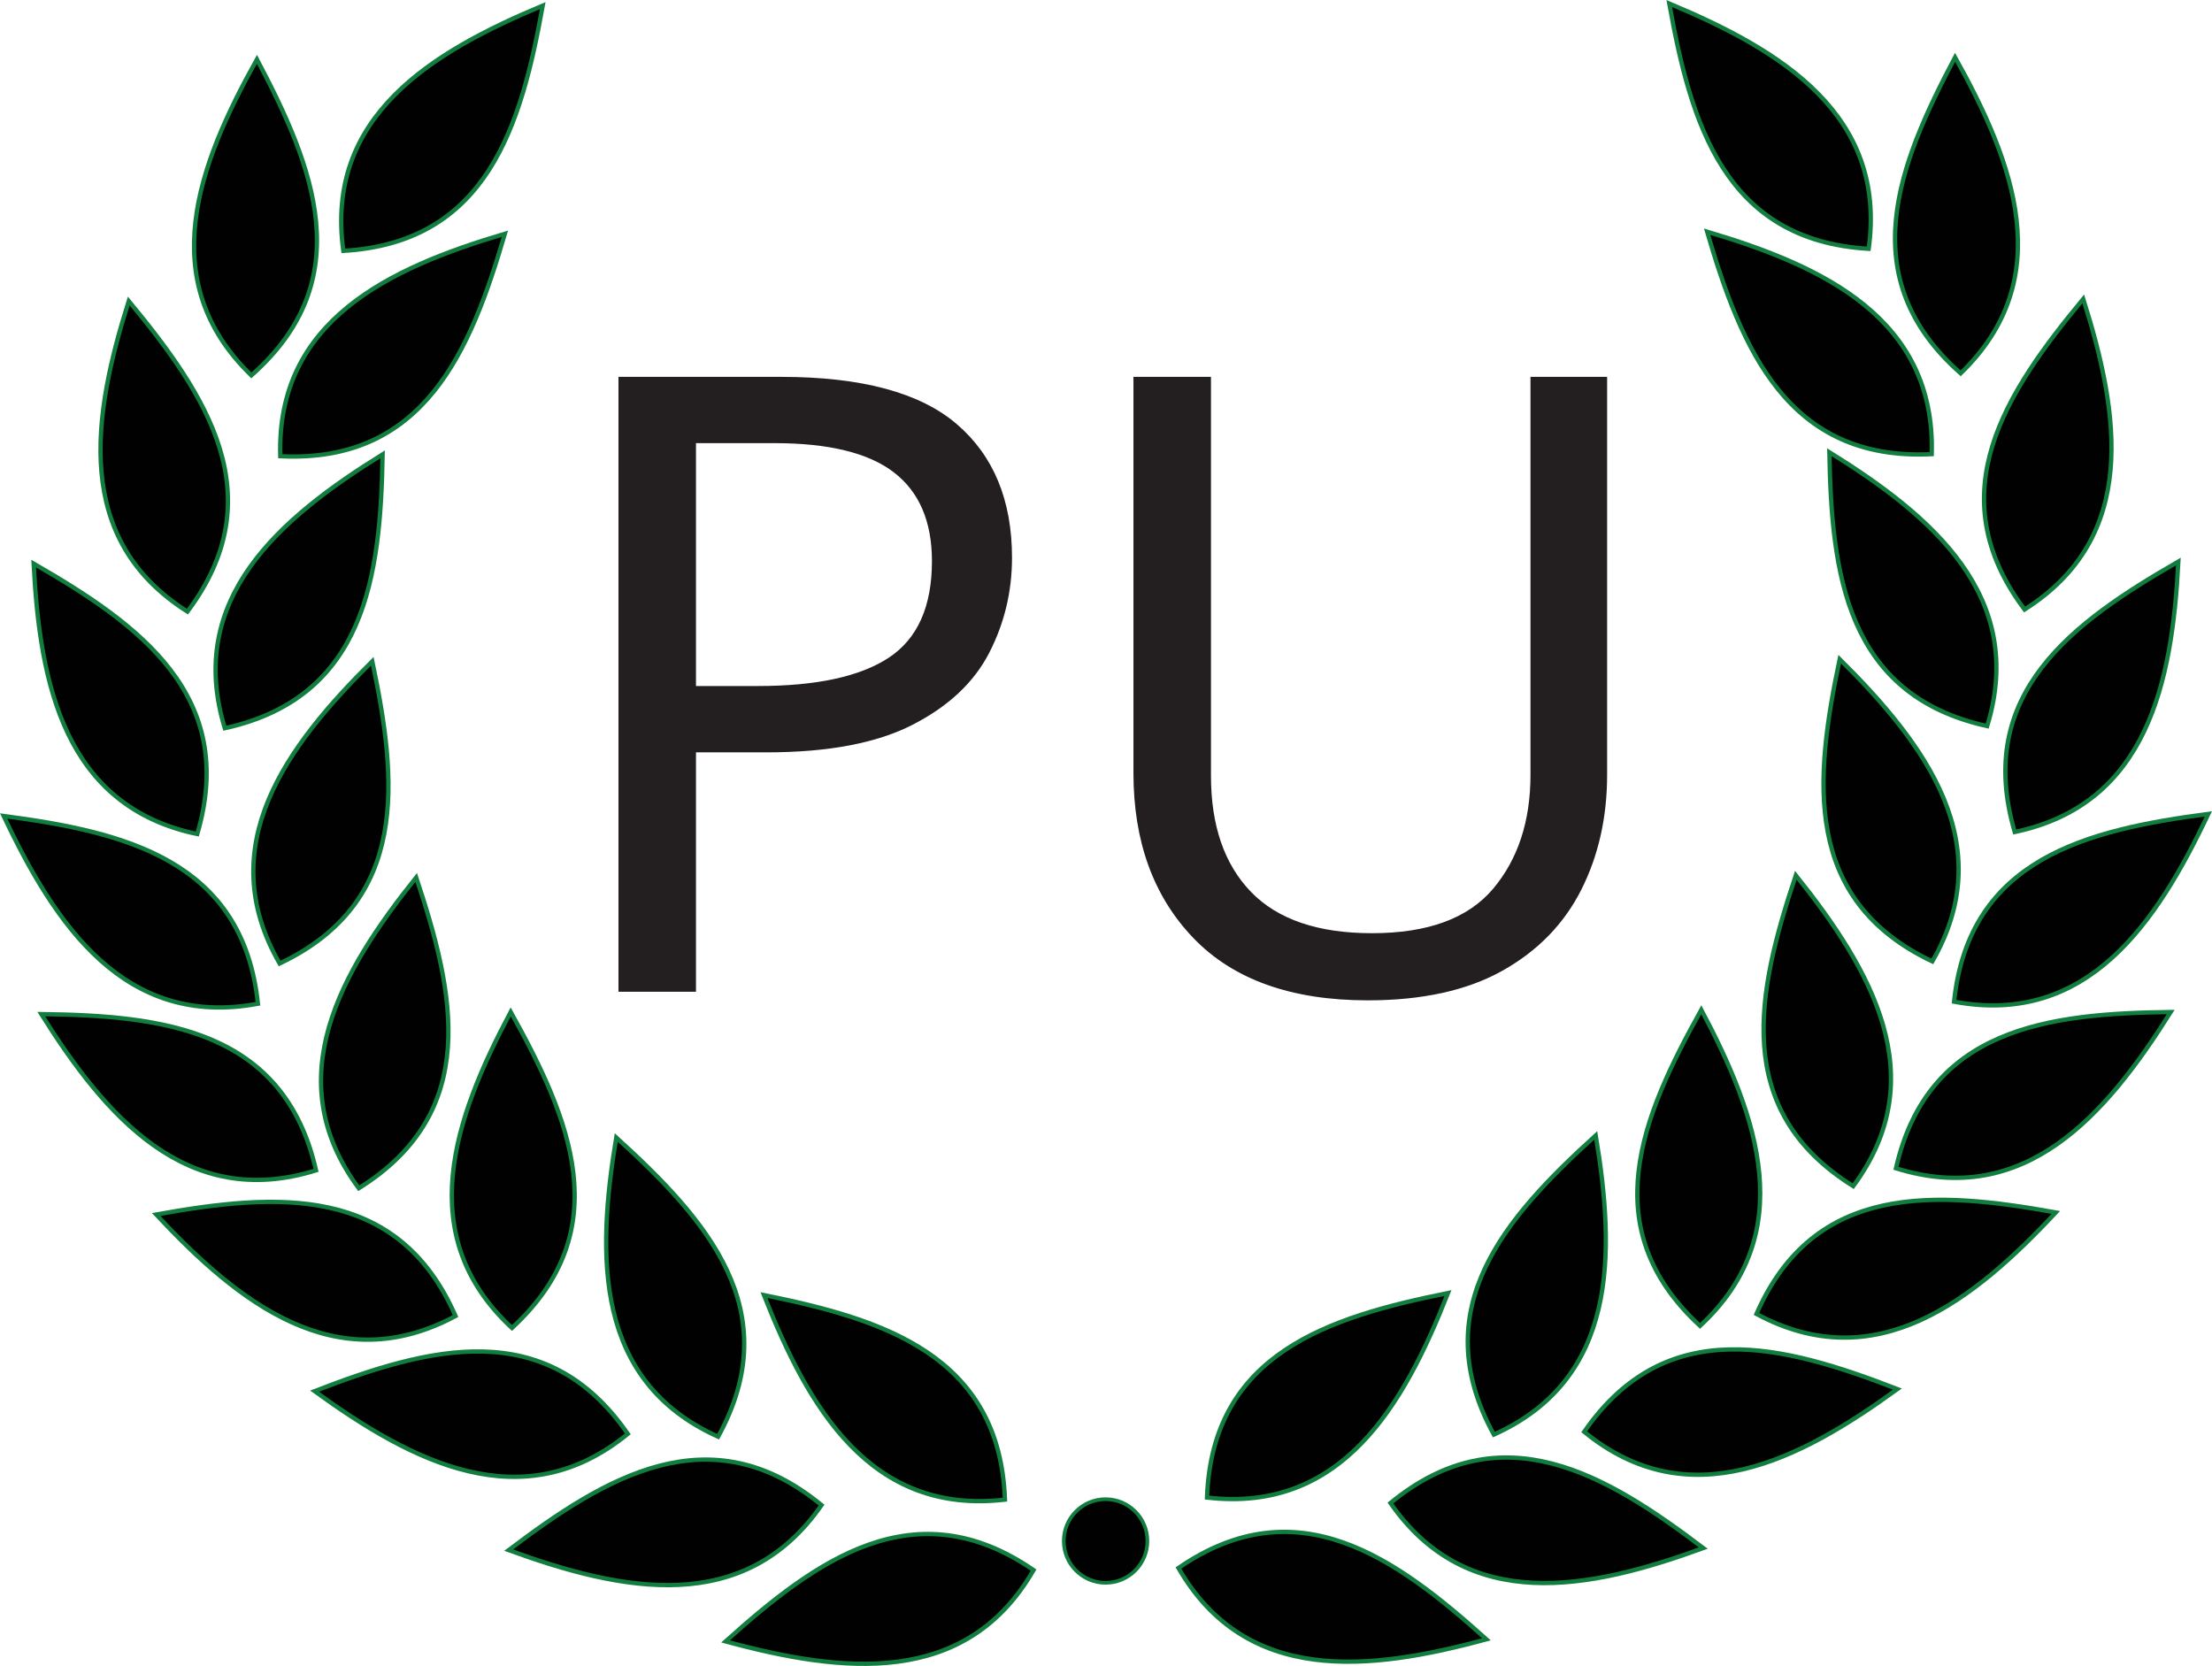
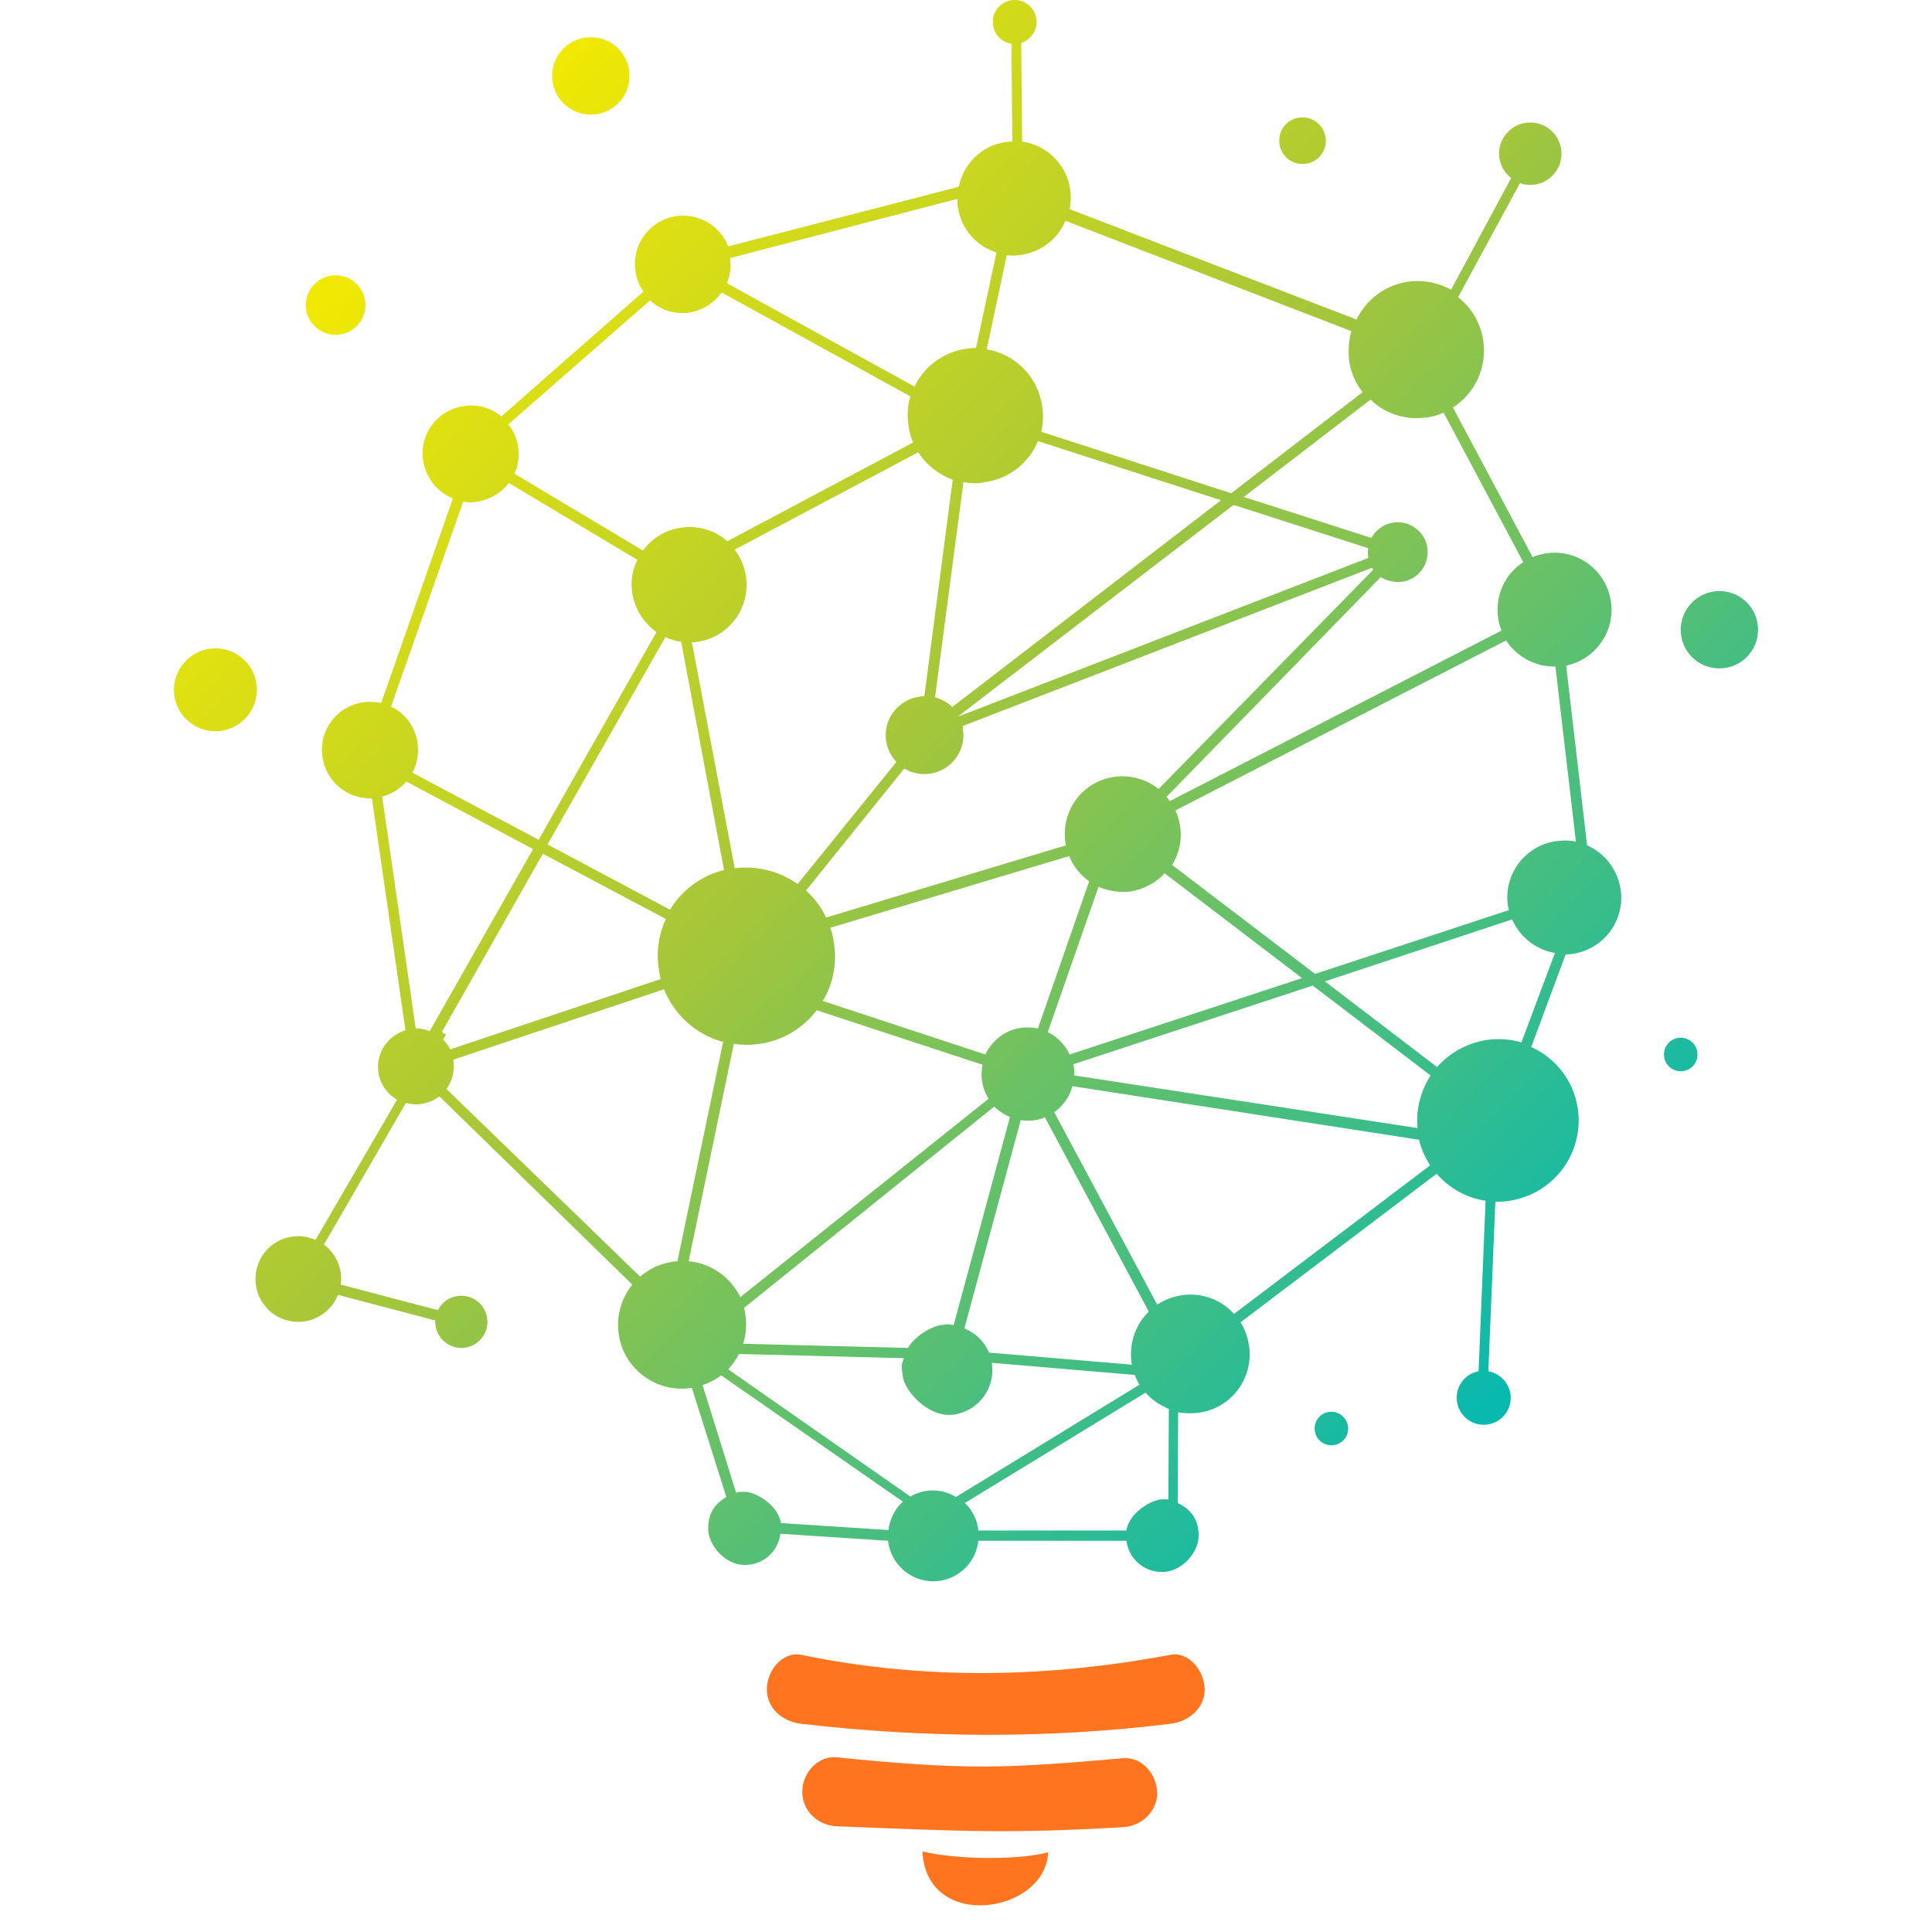
- <svg xmlns="http://www.w3.org/2000/svg" id="Layer_1" viewBox="0 0 513.69 386.9">
+ <svg xmlns="http://www.w3.org/2000/svg" width="500" zoomAndPan="magnify" viewBox="0 0 375 375" height="500" preserveAspectRatio="xMidYMid meet" version="1.0">
  <defs>
-     <style>.cls-1{stroke-linecap:round;stroke-width:.85px;}.cls-1,.cls-2{fill:#010101;stroke:#117e3f;}.cls-2{fill-rule:evenodd;}.cls-3{fill:#231f20;font-family:GoudyBookletter1911, 'Goudy Bookletter 1911';font-size:200px;}</style>
+     <clipPath id="6d981bd632">
+       <path d="M 33.75 0 L 341.25 0 L 341.25 307 L 33.75 307 Z M 33.75 0 " clip-rule="nonzero" />
+     </clipPath>
+     <clipPath id="ba2f229176">
+       <path d="M 70.469 136.332 C 71.645 136.148 72.82 136.242 73.996 136.422 L 87.918 96.734 C 84.934 95.559 82.676 92.848 82.133 89.41 C 81.32 84.348 84.844 79.555 90 78.832 C 92.711 78.383 95.332 79.195 97.32 80.82 L 124.895 56.594 C 124.082 55.418 123.539 54.152 123.359 52.617 C 122.543 47.555 126.07 42.762 131.223 41.949 C 135.652 41.316 139.812 43.848 141.348 47.824 L 186.098 36.254 C 187.004 31.824 190.527 28.207 195.23 27.574 C 195.684 27.484 196.043 27.484 196.496 27.484 L 196.316 8.5 C 194.234 8.137 192.699 6.418 192.699 4.25 C 192.699 1.898 194.598 0 196.949 0 C 199.297 0 201.195 1.898 201.195 4.25 C 201.195 6.148 199.93 7.773 198.215 8.316 L 198.395 27.484 C 203.094 28.117 206.98 31.824 207.707 36.703 C 207.887 38.059 207.887 39.328 207.613 40.594 L 263.305 62.02 C 265.113 58.223 268.73 55.418 273.16 54.695 C 276.234 54.242 279.125 54.875 281.656 56.23 L 293.32 34.535 C 291.871 33.449 290.969 31.73 290.969 29.832 C 290.969 26.488 293.68 23.777 297.027 23.777 C 300.371 23.777 303.082 26.488 303.082 29.832 C 303.082 33.18 300.371 35.891 297.027 35.891 C 296.301 35.891 295.668 35.801 295.035 35.527 L 283.012 57.68 C 285.543 59.668 287.352 62.559 287.895 66.086 C 288.707 71.422 286.176 76.391 282.02 79.105 L 297.477 108.125 C 298.293 107.762 299.195 107.582 300.098 107.402 C 306.156 106.496 311.762 110.656 312.664 116.711 C 313.57 122.5 309.684 128.012 303.988 129.188 L 308.055 164.086 C 311.398 165.531 313.93 168.695 314.562 172.582 C 315.469 178.641 311.309 184.246 305.254 185.148 C 304.801 185.238 304.348 185.238 303.895 185.238 L 297.207 203.23 C 301.906 205.309 305.434 209.738 306.246 215.164 C 307.512 223.754 301.637 231.707 293.047 233.062 C 292.145 233.246 291.148 233.246 290.246 233.246 L 288.891 266.152 C 291.332 266.605 293.23 268.773 293.23 271.305 C 293.23 274.199 290.879 276.551 287.984 276.551 C 285.094 276.551 282.742 274.199 282.742 271.305 C 282.742 268.773 284.551 266.605 286.992 266.152 L 288.348 233.062 C 284.641 232.523 281.297 230.625 278.855 227.82 L 240.793 256.66 C 241.605 257.926 242.148 259.461 242.422 261.09 C 243.414 267.418 239.074 273.293 232.746 274.199 C 231.391 274.379 230.035 274.379 228.68 274.109 L 228.59 291.738 C 230.941 292.82 232.656 294.719 232.656 298.066 C 232.656 301.41 229.312 305.117 225.605 305.117 C 221.898 305.117 219.098 302.496 218.645 299.059 L 189.895 299.059 C 189.445 303.488 185.648 306.926 181.125 306.926 C 176.605 306.926 172.898 303.488 172.355 299.059 L 151.473 297.703 C 151.023 301.141 148.219 303.762 144.512 303.762 C 140.805 303.762 137.461 299.965 137.461 296.711 C 137.461 293.453 138.906 291.828 140.988 290.562 L 134.297 269.406 L 134.207 269.406 C 127.426 270.402 121.098 265.789 120.102 259.012 C 119.562 255.395 120.645 251.957 122.727 249.336 L 85.297 212.812 C 84.301 213.535 83.129 214.078 81.863 214.262 C 80.777 214.441 79.781 214.352 78.789 214.078 L 62.875 241.562 C 64.867 243.098 66.223 245.449 66.223 248.16 C 66.223 248.523 66.223 248.977 66.133 249.336 L 85.027 254.309 C 85.84 252.59 87.559 251.508 89.547 251.508 C 92.348 251.508 94.609 253.766 94.609 256.57 C 94.609 259.371 92.348 261.633 89.547 261.633 C 86.742 261.633 84.484 259.371 84.484 256.57 C 84.484 256.48 84.484 256.387 84.484 256.297 L 65.59 251.324 C 64.414 254.398 61.34 256.57 57.906 256.57 C 53.293 256.57 49.586 252.863 49.586 248.254 C 49.586 243.641 53.293 239.934 57.906 239.934 C 59.078 239.934 60.164 240.207 61.25 240.656 L 77.07 213.445 C 75.172 212.359 73.816 210.461 73.453 208.203 C 72.91 204.496 75.172 201.062 78.699 199.977 L 72.188 154.953 C 67.488 155.137 63.328 151.789 62.605 147 C 61.793 141.844 65.316 137.055 70.469 136.332 Z M 258.422 274.02 C 256.613 274.02 255.168 275.465 255.168 277.273 C 255.168 279.082 256.613 280.527 258.422 280.527 C 260.23 280.527 261.676 279.082 261.676 277.273 C 261.676 275.555 260.23 274.02 258.422 274.02 Z M 252.816 22.781 C 250.285 22.781 248.297 24.77 248.297 27.301 C 248.297 29.832 250.285 31.824 252.816 31.824 C 255.348 31.824 257.336 29.832 257.336 27.301 C 257.336 24.863 255.348 22.781 252.816 22.781 Z M 333.73 114.723 C 337.891 114.723 341.234 118.07 341.234 122.227 C 341.234 126.387 337.891 129.73 333.73 129.73 C 329.57 129.73 326.227 126.387 326.227 122.227 C 326.227 118.16 329.57 114.723 333.73 114.723 Z M 41.812 125.844 C 37.383 125.844 33.766 129.461 33.766 133.891 C 33.766 138.32 37.383 141.938 41.812 141.938 C 46.242 141.938 49.859 138.32 49.859 133.891 C 49.859 129.371 46.242 125.844 41.812 125.844 Z M 114.68 7.23 C 110.52 7.23 107.176 10.578 107.176 14.734 C 107.176 18.895 110.52 22.238 114.68 22.238 C 118.836 22.238 122.184 18.895 122.184 14.734 C 122.184 10.578 118.836 7.23 114.68 7.23 Z M 65.137 53.43 C 61.973 53.43 59.352 56.051 59.352 59.215 C 59.352 62.379 61.973 65 65.137 65 C 68.301 65 70.922 62.379 70.922 59.215 C 70.922 56.051 68.391 53.43 65.137 53.43 Z M 326.227 201.422 C 328.035 201.422 329.48 202.867 329.48 204.676 C 329.48 206.484 328.035 207.93 326.227 207.93 C 324.418 207.93 322.973 206.484 322.973 204.676 C 322.973 202.867 324.418 201.422 326.227 201.422 Z M 85.75 200.336 L 86.562 200.789 L 86.02 201.785 C 86.562 202.328 87.016 202.961 87.375 203.684 L 128.238 190.031 C 128.059 189.398 127.969 188.766 127.879 188.133 C 127.336 184.699 127.879 181.352 129.234 178.367 L 105.367 165.711 Z M 226.871 273.477 C 225.152 272.75 223.527 271.668 222.352 270.312 L 187.273 291.738 C 188.719 293.094 189.715 294.992 189.895 297.07 L 218.645 297.07 C 219.098 293.637 223.617 291.016 225.605 291.016 C 227.594 291.016 226.418 291.016 226.781 291.105 Z M 221.176 268.773 C 220.812 268.23 220.543 267.598 220.273 266.875 L 192.516 264.523 L 192.516 264.617 C 193.242 269.406 189.984 273.836 185.195 274.559 C 180.402 275.285 175.703 270.219 175.25 267.238 C 174.797 264.254 175.16 264.797 175.43 263.621 L 143.426 262.809 C 142.887 263.891 142.16 264.887 141.348 265.789 L 176.695 290.473 C 177.961 289.75 179.41 289.297 181.035 289.297 C 182.664 289.297 184.199 289.75 185.555 290.562 Z M 139.992 266.965 C 138.906 267.781 137.641 268.414 136.375 268.863 L 142.887 289.75 C 143.426 289.656 142.523 289.566 144.602 289.566 C 146.684 289.566 151.113 292.188 151.562 295.625 L 172.449 296.98 C 172.719 294.812 173.715 292.82 175.25 291.465 Z M 141.711 50.086 C 141.98 51.801 141.711 53.52 141.078 54.965 L 177.512 75.035 C 179.316 71.238 182.934 68.438 187.363 67.715 C 188.086 67.621 188.719 67.531 189.445 67.531 L 193.422 49 C 189.535 47.824 186.551 44.48 185.918 40.141 C 185.828 39.598 185.828 39.055 185.828 38.602 Z M 140.082 56.773 C 138.637 58.762 136.465 60.211 133.844 60.66 C 130.953 61.113 128.148 60.121 126.16 58.312 L 98.676 82.359 C 99.672 83.625 100.305 85.07 100.574 86.699 C 100.848 88.598 100.574 90.406 99.852 91.941 L 124.805 106.859 C 126.523 104.508 129.055 102.883 132.125 102.43 C 135.562 101.887 138.816 102.973 141.168 105.051 L 177.238 85.883 C 176.785 84.891 176.516 83.805 176.336 82.629 C 176.062 80.641 176.152 78.742 176.695 76.934 Z M 98.766 93.75 C 97.32 95.648 95.242 96.914 92.711 97.367 C 91.715 97.547 90.812 97.547 89.906 97.367 L 75.895 137.145 C 78.605 138.41 80.598 141.031 81.047 144.195 C 81.32 146.273 80.957 148.266 80.055 149.98 L 104.555 163 L 127.426 122.68 C 124.984 120.961 123.266 118.34 122.727 115.176 C 122.363 112.824 122.727 110.656 123.719 108.668 Z M 78.879 151.699 C 77.703 153.055 76.074 154.141 74.176 154.594 L 80.688 199.613 C 81.68 199.613 82.586 199.797 83.398 200.156 L 103.469 164.809 Z M 88.008 205.672 C 88.008 205.762 88.008 205.852 88.008 205.941 C 88.281 207.93 87.738 209.922 86.652 211.367 L 124.262 247.801 C 125.98 246.262 128.148 245.27 130.59 244.906 C 130.859 244.816 131.223 244.816 131.492 244.816 L 140.355 202.234 C 135.199 200.879 130.953 197.082 128.871 192.02 Z M 133.664 244.816 C 138.004 245.18 141.801 247.891 143.699 251.777 L 191.883 213.266 C 191.25 212.27 190.801 211.098 190.617 209.828 C 190.438 208.746 190.527 207.66 190.711 206.664 L 158.523 196.09 C 155.902 199.523 152.016 201.965 147.496 202.598 C 145.777 202.867 144.059 202.867 142.434 202.598 Z M 144.422 253.855 C 144.512 254.309 144.691 254.852 144.691 255.305 C 144.965 257.203 144.785 259.102 144.242 260.82 L 176.246 261.633 C 177.512 259.371 180.766 257.473 182.574 257.203 C 184.383 256.93 184.289 257.113 185.105 257.203 L 196.043 216.793 C 194.867 216.34 193.875 215.617 192.969 214.801 Z M 187.184 257.836 C 189.352 258.738 191.07 260.367 191.977 262.535 L 219.73 264.887 C 219.73 264.797 219.641 264.617 219.641 264.523 C 219.098 260.727 220.453 257.02 222.984 254.582 L 202.824 216.883 C 202.191 217.152 201.559 217.332 200.836 217.426 C 199.93 217.605 199.027 217.516 198.121 217.426 Z M 224.609 253.223 C 225.969 252.32 227.594 251.688 229.312 251.418 C 233.289 250.785 237.086 252.32 239.527 255.031 L 277.59 226.191 C 276.594 224.656 275.871 223.027 275.418 221.223 L 208.156 210.824 C 207.613 212.902 206.348 214.621 204.633 215.887 Z M 275.148 218.961 C 274.785 215.254 275.781 211.73 277.68 208.746 L 254.805 191.297 L 208.34 206.574 C 208.34 206.758 208.43 206.938 208.43 207.027 C 208.52 207.57 208.52 208.113 208.52 208.746 Z M 278.945 207.117 C 281.297 204.406 284.641 202.508 288.438 201.875 C 290.789 201.512 293.137 201.695 295.309 202.328 L 301.816 184.969 C 298.109 184.336 295.035 181.895 293.5 178.461 L 257.156 190.484 Z M 292.867 176.652 C 292.777 176.379 292.777 176.109 292.688 175.836 C 291.781 169.781 295.941 164.176 301.996 163.27 C 303.355 163.09 304.621 163.09 305.887 163.363 L 301.906 129.371 C 298.02 129.461 294.402 127.473 292.324 124.309 L 228.137 157.305 C 228.59 158.207 228.859 159.203 229.043 160.289 C 229.492 163 228.859 165.711 227.504 167.883 L 255.258 189.035 Z M 291.422 122.41 C 291.148 121.594 290.879 120.781 290.789 119.969 C 290.156 115.539 292.145 111.379 295.668 109.117 L 280.211 80.098 C 279.215 80.551 278.039 80.914 276.957 81.004 C 272.797 81.637 268.82 80.281 266.016 77.566 L 241.426 96.461 L 266.199 104.418 C 267.012 102.883 268.547 101.707 270.445 101.434 C 273.609 100.98 276.594 103.152 277.047 106.316 C 277.5 109.48 275.328 112.465 272.164 112.914 C 270.629 113.098 269.18 112.734 268.004 112.012 L 226.418 154.684 C 226.691 154.953 226.871 155.227 227.051 155.496 Z M 266.559 110.566 C 266.469 110.477 266.379 110.293 266.289 110.203 L 186.82 140.941 C 186.914 141.121 186.914 141.305 186.914 141.574 C 187.547 145.734 184.652 149.531 180.586 150.164 C 178.777 150.434 176.969 150.074 175.52 149.168 L 156.445 172.855 C 158.074 174.301 159.43 176.109 160.332 178.098 L 206.891 164.086 C 206.891 163.902 206.801 163.723 206.801 163.543 C 205.898 157.395 210.055 151.699 216.203 150.797 C 219.457 150.344 222.531 151.246 224.883 153.145 Z M 265.566 108.305 C 265.566 108.215 265.566 108.125 265.566 108.035 C 265.473 107.492 265.473 106.949 265.566 106.406 L 239.438 98 L 186.098 138.953 L 186.098 139.043 Z M 173.984 147.902 C 172.988 146.816 172.266 145.461 171.996 143.836 C 171.363 139.676 174.254 135.879 178.324 135.246 C 178.684 135.156 179.047 135.156 179.41 135.156 L 184.922 93.117 C 182.211 92.121 179.77 90.223 178.234 87.785 L 142.613 106.68 C 143.699 108.125 144.512 109.934 144.785 111.832 C 145.688 117.98 141.527 123.676 135.383 124.578 C 135.02 124.668 134.66 124.668 134.297 124.668 L 142.613 168.516 C 147.043 167.973 151.383 169.148 154.82 171.59 Z M 132.219 124.578 C 131.133 124.398 130.137 124.125 129.145 123.676 L 106.27 163.902 L 130.047 176.562 C 132.309 172.855 136.016 169.961 140.535 168.875 Z M 159.699 194.281 L 191.25 204.676 C 192.516 202.055 194.957 199.977 198.121 199.523 C 199.297 199.344 200.383 199.434 201.469 199.613 L 211.414 171.047 C 209.695 169.871 208.34 168.152 207.523 166.164 L 161.148 180.086 C 161.508 180.992 161.688 181.984 161.871 183.07 C 162.504 187.047 161.688 191.027 159.699 194.281 Z M 213.219 172.133 L 203.367 200.336 C 205.266 201.242 206.711 202.777 207.613 204.676 L 252.727 189.852 L 226.059 169.508 C 224.43 171.316 222.078 172.582 219.457 173.035 C 217.379 173.305 215.211 172.945 213.219 172.133 Z M 262.309 64.277 L 206.801 42.852 C 205.355 46.289 202.281 48.82 198.305 49.453 C 197.309 49.633 196.316 49.633 195.41 49.543 L 191.523 67.805 C 196.949 68.707 201.469 73.047 202.281 78.832 C 202.551 80.551 202.461 82.27 202.102 83.805 L 238.984 95.738 L 264.48 76.121 C 263.125 74.402 262.219 72.324 261.859 70.062 C 261.676 67.984 261.77 65.996 262.309 64.277 Z M 187.004 93.57 L 181.488 135.336 C 182.754 135.699 183.93 136.332 184.832 137.234 L 236.996 97.094 L 201.469 85.613 C 199.75 89.773 196.043 92.848 191.25 93.57 C 189.805 93.93 188.359 93.84 187.004 93.57 Z M 187.004 93.57 " clip-rule="evenodd" />
+     </clipPath>
+     <linearGradient x1="344.645" gradientTransform="matrix(0.90405, 0, 0, 0.90405, 33.76627, 0.18082)" y1="334.593" x2="-0.986" gradientUnits="userSpaceOnUse" y2="0.821" id="2e3e15c86b">
+       <stop stop-opacity="1" stop-color="rgb(0%, 72.159%, 70.979%)" offset="0" />
+       <stop stop-opacity="1" stop-color="rgb(0%, 72.159%, 70.979%)" offset="0.062" />
+       <stop stop-opacity="1" stop-color="rgb(0%, 72.159%, 70.979%)" offset="0.094" />
+       <stop stop-opacity="1" stop-color="rgb(0%, 72.159%, 70.979%)" offset="0.109" />
+       <stop stop-opacity="1" stop-color="rgb(0.044%, 72.162%, 70.944%)" offset="0.117" />
+       <stop stop-opacity="1" stop-color="rgb(0.693%, 72.217%, 70.459%)" offset="0.121" />
+       <stop stop-opacity="1" stop-color="rgb(1.297%, 72.269%, 70.009%)" offset="0.125" />
+       <stop stop-opacity="1" stop-color="rgb(1.9%, 72.319%, 69.559%)" offset="0.129" />
+       <stop stop-opacity="1" stop-color="rgb(2.504%, 72.371%, 69.109%)" offset="0.133" />
+       <stop stop-opacity="1" stop-color="rgb(3.107%, 72.421%, 68.657%)" offset="0.137" />
+       <stop stop-opacity="1" stop-color="rgb(3.711%, 72.472%, 68.207%)" offset="0.141" />
+       <stop stop-opacity="1" stop-color="rgb(4.314%, 72.522%, 67.755%)" offset="0.145" />
+       <stop stop-opacity="1" stop-color="rgb(4.918%, 72.574%, 67.305%)" offset="0.148" />
+       <stop stop-opacity="1" stop-color="rgb(5.521%, 72.624%, 66.853%)" offset="0.152" />
+       <stop stop-opacity="1" stop-color="rgb(6.125%, 72.676%, 66.403%)" offset="0.156" />
+       <stop stop-opacity="1" stop-color="rgb(6.728%, 72.726%, 65.952%)" offset="0.16" />
+       <stop stop-opacity="1" stop-color="rgb(7.332%, 72.778%, 65.501%)" offset="0.164" />
+       <stop stop-opacity="1" stop-color="rgb(7.935%, 72.829%, 65.051%)" offset="0.168" />
+       <stop stop-opacity="1" stop-color="rgb(8.539%, 72.879%, 64.601%)" offset="0.172" />
+       <stop stop-opacity="1" stop-color="rgb(9.142%, 72.929%, 64.149%)" offset="0.176" />
+       <stop stop-opacity="1" stop-color="rgb(9.744%, 72.981%, 63.699%)" offset="0.18" />
+       <stop stop-opacity="1" stop-color="rgb(10.347%, 73.032%, 63.248%)" offset="0.184" />
+       <stop stop-opacity="1" stop-color="rgb(10.951%, 73.083%, 62.798%)" offset="0.188" />
+       <stop stop-opacity="1" stop-color="rgb(11.554%, 73.134%, 62.346%)" offset="0.191" />
+       <stop stop-opacity="1" stop-color="rgb(12.158%, 73.184%, 61.896%)" offset="0.195" />
+       <stop stop-opacity="1" stop-color="rgb(12.761%, 73.235%, 61.446%)" offset="0.199" />
+       <stop stop-opacity="1" stop-color="rgb(13.365%, 73.286%, 60.995%)" offset="0.203" />
+       <stop stop-opacity="1" stop-color="rgb(13.968%, 73.337%, 60.544%)" offset="0.207" />
+       <stop stop-opacity="1" stop-color="rgb(14.572%, 73.389%, 60.094%)" offset="0.211" />
+       <stop stop-opacity="1" stop-color="rgb(15.175%, 73.439%, 59.642%)" offset="0.215" />
+       <stop stop-opacity="1" stop-color="rgb(15.779%, 73.489%, 59.192%)" offset="0.219" />
+       <stop stop-opacity="1" stop-color="rgb(16.382%, 73.54%, 58.74%)" offset="0.223" />
+       <stop stop-opacity="1" stop-color="rgb(16.986%, 73.592%, 58.29%)" offset="0.227" />
+       <stop stop-opacity="1" stop-color="rgb(17.589%, 73.642%, 57.838%)" offset="0.23" />
+       <stop stop-opacity="1" stop-color="rgb(18.192%, 73.694%, 57.388%)" offset="0.234" />
+       <stop stop-opacity="1" stop-color="rgb(18.794%, 73.744%, 56.938%)" offset="0.238" />
+       <stop stop-opacity="1" stop-color="rgb(19.398%, 73.795%, 56.488%)" offset="0.242" />
+       <stop stop-opacity="1" stop-color="rgb(20.001%, 73.845%, 56.036%)" offset="0.246" />
+       <stop stop-opacity="1" stop-color="rgb(20.605%, 73.897%, 55.586%)" offset="0.25" />
+       <stop stop-opacity="1" stop-color="rgb(21.208%, 73.947%, 55.135%)" offset="0.254" />
+       <stop stop-opacity="1" stop-color="rgb(21.812%, 73.999%, 54.684%)" offset="0.258" />
+       <stop stop-opacity="1" stop-color="rgb(22.415%, 74.049%, 54.233%)" offset="0.262" />
+       <stop stop-opacity="1" stop-color="rgb(23.019%, 74.101%, 53.783%)" offset="0.266" />
+       <stop stop-opacity="1" stop-color="rgb(23.622%, 74.152%, 53.331%)" offset="0.27" />
+       <stop stop-opacity="1" stop-color="rgb(24.226%, 74.202%, 52.881%)" offset="0.273" />
+       <stop stop-opacity="1" stop-color="rgb(24.829%, 74.252%, 52.431%)" offset="0.277" />
+       <stop stop-opacity="1" stop-color="rgb(25.433%, 74.304%, 51.981%)" offset="0.281" />
+       <stop stop-opacity="1" stop-color="rgb(26.036%, 74.355%, 51.529%)" offset="0.285" />
+       <stop stop-opacity="1" stop-color="rgb(26.64%, 74.406%, 51.079%)" offset="0.289" />
+       <stop stop-opacity="1" stop-color="rgb(27.243%, 74.457%, 50.627%)" offset="0.293" />
+       <stop stop-opacity="1" stop-color="rgb(27.846%, 74.507%, 50.177%)" offset="0.297" />
+       <stop stop-opacity="1" stop-color="rgb(28.448%, 74.557%, 49.725%)" offset="0.301" />
+       <stop stop-opacity="1" stop-color="rgb(29.053%, 74.609%, 49.275%)" offset="0.305" />
+       <stop stop-opacity="1" stop-color="rgb(29.655%, 74.66%, 48.825%)" offset="0.309" />
+       <stop stop-opacity="1" stop-color="rgb(30.26%, 74.712%, 48.375%)" offset="0.312" />
+       <stop stop-opacity="1" stop-color="rgb(30.862%, 74.762%, 47.923%)" offset="0.316" />
+       <stop stop-opacity="1" stop-color="rgb(31.467%, 74.812%, 47.473%)" offset="0.32" />
+       <stop stop-opacity="1" stop-color="rgb(32.069%, 74.863%, 47.021%)" offset="0.324" />
+       <stop stop-opacity="1" stop-color="rgb(32.674%, 74.915%, 46.571%)" offset="0.328" />
+       <stop stop-opacity="1" stop-color="rgb(33.276%, 74.965%, 46.12%)" offset="0.332" />
+       <stop stop-opacity="1" stop-color="rgb(33.881%, 75.017%, 45.67%)" offset="0.336" />
+       <stop stop-opacity="1" stop-color="rgb(34.483%, 75.067%, 45.218%)" offset="0.34" />
+       <stop stop-opacity="1" stop-color="rgb(35.088%, 75.119%, 44.768%)" offset="0.344" />
+       <stop stop-opacity="1" stop-color="rgb(35.69%, 75.169%, 44.318%)" offset="0.348" />
+       <stop stop-opacity="1" stop-color="rgb(36.295%, 75.22%, 43.867%)" offset="0.352" />
+       <stop stop-opacity="1" stop-color="rgb(36.897%, 75.27%, 43.416%)" offset="0.355" />
+       <stop stop-opacity="1" stop-color="rgb(37.5%, 75.322%, 42.966%)" offset="0.359" />
+       <stop stop-opacity="1" stop-color="rgb(38.103%, 75.372%, 42.514%)" offset="0.363" />
+       <stop stop-opacity="1" stop-color="rgb(38.707%, 75.424%, 42.064%)" offset="0.367" />
+       <stop stop-opacity="1" stop-color="rgb(39.31%, 75.475%, 41.612%)" offset="0.371" />
+       <stop stop-opacity="1" stop-color="rgb(39.914%, 75.525%, 41.162%)" offset="0.375" />
+       <stop stop-opacity="1" stop-color="rgb(40.517%, 75.575%, 40.712%)" offset="0.379" />
+       <stop stop-opacity="1" stop-color="rgb(41.121%, 75.627%, 40.262%)" offset="0.383" />
+       <stop stop-opacity="1" stop-color="rgb(41.724%, 75.677%, 39.81%)" offset="0.387" />
+       <stop stop-opacity="1" stop-color="rgb(42.328%, 75.729%, 39.36%)" offset="0.391" />
+       <stop stop-opacity="1" stop-color="rgb(42.931%, 75.78%, 38.908%)" offset="0.395" />
+       <stop stop-opacity="1" stop-color="rgb(43.535%, 75.83%, 38.458%)" offset="0.398" />
+       <stop stop-opacity="1" stop-color="rgb(44.138%, 75.88%, 38.007%)" offset="0.402" />
+       <stop stop-opacity="1" stop-color="rgb(44.742%, 75.932%, 37.556%)" offset="0.406" />
+       <stop stop-opacity="1" stop-color="rgb(45.345%, 75.983%, 37.105%)" offset="0.41" />
+       <stop stop-opacity="1" stop-color="rgb(45.949%, 76.035%, 36.655%)" offset="0.414" />
+       <stop stop-opacity="1" stop-color="rgb(46.552%, 76.085%, 36.205%)" offset="0.418" />
+       <stop stop-opacity="1" stop-color="rgb(47.154%, 76.135%, 35.754%)" offset="0.422" />
+       <stop stop-opacity="1" stop-color="rgb(47.757%, 76.186%, 35.303%)" offset="0.426" />
+       <stop stop-opacity="1" stop-color="rgb(48.361%, 76.237%, 34.853%)" offset="0.43" />
+       <stop stop-opacity="1" stop-color="rgb(48.964%, 76.288%, 34.401%)" offset="0.434" />
+       <stop stop-opacity="1" stop-color="rgb(49.568%, 76.34%, 33.951%)" offset="0.438" />
+       <stop stop-opacity="1" stop-color="rgb(50.171%, 76.39%, 33.499%)" offset="0.441" />
+       <stop stop-opacity="1" stop-color="rgb(50.775%, 76.442%, 33.049%)" offset="0.445" />
+       <stop stop-opacity="1" stop-color="rgb(51.378%, 76.492%, 32.597%)" offset="0.449" />
+       <stop stop-opacity="1" stop-color="rgb(51.982%, 76.543%, 32.147%)" offset="0.453" />
+       <stop stop-opacity="1" stop-color="rgb(52.585%, 76.593%, 31.697%)" offset="0.457" />
+       <stop stop-opacity="1" stop-color="rgb(53.189%, 76.645%, 31.247%)" offset="0.461" />
+       <stop stop-opacity="1" stop-color="rgb(53.792%, 76.695%, 30.795%)" offset="0.465" />
+       <stop stop-opacity="1" stop-color="rgb(54.396%, 76.747%, 30.345%)" offset="0.469" />
+       <stop stop-opacity="1" stop-color="rgb(54.999%, 76.797%, 29.893%)" offset="0.473" />
+       <stop stop-opacity="1" stop-color="rgb(55.603%, 76.848%, 29.443%)" offset="0.477" />
+       <stop stop-opacity="1" stop-color="rgb(56.206%, 76.898%, 28.992%)" offset="0.48" />
+       <stop stop-opacity="1" stop-color="rgb(56.808%, 76.95%, 28.542%)" offset="0.484" />
+       <stop stop-opacity="1" stop-color="rgb(57.411%, 77%, 28.091%)" offset="0.488" />
+       <stop stop-opacity="1" stop-color="rgb(58.015%, 77.052%, 27.641%)" offset="0.492" />
+       <stop stop-opacity="1" stop-color="rgb(58.618%, 77.103%, 27.19%)" offset="0.496" />
+       <stop stop-opacity="1" stop-color="rgb(59.222%, 77.153%, 26.74%)" offset="0.5" />
+       <stop stop-opacity="1" stop-color="rgb(59.825%, 77.203%, 26.288%)" offset="0.504" />
+       <stop stop-opacity="1" stop-color="rgb(60.429%, 77.255%, 25.838%)" offset="0.508" />
+       <stop stop-opacity="1" stop-color="rgb(61.032%, 77.306%, 25.386%)" offset="0.512" />
+       <stop stop-opacity="1" stop-color="rgb(61.636%, 77.357%, 24.936%)" offset="0.516" />
+       <stop stop-opacity="1" stop-color="rgb(62.239%, 77.408%, 24.484%)" offset="0.52" />
+       <stop stop-opacity="1" stop-color="rgb(62.843%, 77.46%, 24.034%)" offset="0.523" />
+       <stop stop-opacity="1" stop-color="rgb(63.446%, 77.51%, 23.584%)" offset="0.527" />
+       <stop stop-opacity="1" stop-color="rgb(64.05%, 77.56%, 23.134%)" offset="0.531" />
+       <stop stop-opacity="1" stop-color="rgb(64.621%, 77.626%, 22.708%)" offset="0.535" />
+       <stop stop-opacity="1" stop-color="rgb(65.192%, 77.692%, 22.284%)" offset="0.539" />
+       <stop stop-opacity="1" stop-color="rgb(65.547%, 77.856%, 22.031%)" offset="0.543" />
+       <stop stop-opacity="1" stop-color="rgb(65.903%, 78.021%, 21.777%)" offset="0.547" />
+       <stop stop-opacity="1" stop-color="rgb(66.258%, 78.185%, 21.524%)" offset="0.551" />
+       <stop stop-opacity="1" stop-color="rgb(66.614%, 78.349%, 21.271%)" offset="0.555" />
+       <stop stop-opacity="1" stop-color="rgb(66.968%, 78.514%, 21.017%)" offset="0.559" />
+       <stop stop-opacity="1" stop-color="rgb(67.323%, 78.679%, 20.764%)" offset="0.562" />
+       <stop stop-opacity="1" stop-color="rgb(67.679%, 78.842%, 20.511%)" offset="0.566" />
+       <stop stop-opacity="1" stop-color="rgb(68.034%, 79.007%, 20.258%)" offset="0.57" />
+       <stop stop-opacity="1" stop-color="rgb(68.39%, 79.172%, 20.004%)" offset="0.574" />
+       <stop stop-opacity="1" stop-color="rgb(68.745%, 79.337%, 19.751%)" offset="0.578" />
+       <stop stop-opacity="1" stop-color="rgb(69.101%, 79.5%, 19.498%)" offset="0.582" />
+       <stop stop-opacity="1" stop-color="rgb(69.456%, 79.665%, 19.244%)" offset="0.586" />
+       <stop stop-opacity="1" stop-color="rgb(69.812%, 79.828%, 18.991%)" offset="0.59" />
+       <stop stop-opacity="1" stop-color="rgb(70.168%, 79.993%, 18.739%)" offset="0.594" />
+       <stop stop-opacity="1" stop-color="rgb(70.522%, 80.157%, 18.486%)" offset="0.598" />
+       <stop stop-opacity="1" stop-color="rgb(70.877%, 80.322%, 18.233%)" offset="0.602" />
+       <stop stop-opacity="1" stop-color="rgb(71.233%, 80.486%, 17.979%)" offset="0.605" />
+       <stop stop-opacity="1" stop-color="rgb(71.588%, 80.65%, 17.726%)" offset="0.609" />
+       <stop stop-opacity="1" stop-color="rgb(71.944%, 80.815%, 17.473%)" offset="0.613" />
+       <stop stop-opacity="1" stop-color="rgb(72.299%, 80.98%, 17.22%)" offset="0.617" />
+       <stop stop-opacity="1" stop-color="rgb(72.655%, 81.143%, 16.966%)" offset="0.621" />
+       <stop stop-opacity="1" stop-color="rgb(73.01%, 81.308%, 16.713%)" offset="0.625" />
+       <stop stop-opacity="1" stop-color="rgb(73.366%, 81.473%, 16.46%)" offset="0.629" />
+       <stop stop-opacity="1" stop-color="rgb(73.721%, 81.638%, 16.206%)" offset="0.633" />
+       <stop stop-opacity="1" stop-color="rgb(74.075%, 81.801%, 15.953%)" offset="0.637" />
+       <stop stop-opacity="1" stop-color="rgb(74.431%, 81.966%, 15.7%)" offset="0.641" />
+       <stop stop-opacity="1" stop-color="rgb(74.786%, 82.13%, 15.446%)" offset="0.645" />
+       <stop stop-opacity="1" stop-color="rgb(75.142%, 82.295%, 15.195%)" offset="0.648" />
+       <stop stop-opacity="1" stop-color="rgb(75.497%, 82.458%, 14.941%)" offset="0.652" />
+       <stop stop-opacity="1" stop-color="rgb(75.853%, 82.623%, 14.688%)" offset="0.656" />
+       <stop stop-opacity="1" stop-color="rgb(76.208%, 82.787%, 14.435%)" offset="0.66" />
+       <stop stop-opacity="1" stop-color="rgb(76.564%, 82.951%, 14.182%)" offset="0.664" />
+       <stop stop-opacity="1" stop-color="rgb(76.92%, 83.116%, 13.928%)" offset="0.668" />
+       <stop stop-opacity="1" stop-color="rgb(77.275%, 83.281%, 13.675%)" offset="0.672" />
+       <stop stop-opacity="1" stop-color="rgb(77.629%, 83.444%, 13.422%)" offset="0.676" />
+       <stop stop-opacity="1" stop-color="rgb(77.985%, 83.609%, 13.168%)" offset="0.68" />
+       <stop stop-opacity="1" stop-color="rgb(78.34%, 83.774%, 12.915%)" offset="0.684" />
+       <stop stop-opacity="1" stop-color="rgb(78.696%, 83.939%, 12.662%)" offset="0.688" />
+       <stop stop-opacity="1" stop-color="rgb(79.051%, 84.102%, 12.408%)" offset="0.691" />
+       <stop stop-opacity="1" stop-color="rgb(79.407%, 84.267%, 12.155%)" offset="0.695" />
+       <stop stop-opacity="1" stop-color="rgb(79.762%, 84.431%, 11.902%)" offset="0.699" />
+       <stop stop-opacity="1" stop-color="rgb(80.118%, 84.596%, 11.65%)" offset="0.703" />
+       <stop stop-opacity="1" stop-color="rgb(80.472%, 84.76%, 11.397%)" offset="0.707" />
+       <stop stop-opacity="1" stop-color="rgb(80.827%, 84.924%, 11.143%)" offset="0.711" />
+       <stop stop-opacity="1" stop-color="rgb(81.183%, 85.089%, 10.89%)" offset="0.715" />
+       <stop stop-opacity="1" stop-color="rgb(81.538%, 85.254%, 10.637%)" offset="0.719" />
+       <stop stop-opacity="1" stop-color="rgb(81.894%, 85.417%, 10.384%)" offset="0.723" />
+       <stop stop-opacity="1" stop-color="rgb(82.249%, 85.582%, 10.13%)" offset="0.727" />
+       <stop stop-opacity="1" stop-color="rgb(82.605%, 85.745%, 9.877%)" offset="0.73" />
+       <stop stop-opacity="1" stop-color="rgb(82.961%, 85.91%, 9.624%)" offset="0.734" />
+       <stop stop-opacity="1" stop-color="rgb(83.316%, 86.075%, 9.37%)" offset="0.738" />
+       <stop stop-opacity="1" stop-color="rgb(83.672%, 86.24%, 9.117%)" offset="0.742" />
+       <stop stop-opacity="1" stop-color="rgb(84.026%, 86.403%, 8.864%)" offset="0.746" />
+       <stop stop-opacity="1" stop-color="rgb(84.381%, 86.568%, 8.611%)" offset="0.75" />
+       <stop stop-opacity="1" stop-color="rgb(84.737%, 86.732%, 8.357%)" offset="0.754" />
+       <stop stop-opacity="1" stop-color="rgb(85.092%, 86.897%, 8.105%)" offset="0.758" />
+       <stop stop-opacity="1" stop-color="rgb(85.448%, 87.061%, 7.852%)" offset="0.762" />
+       <stop stop-opacity="1" stop-color="rgb(85.803%, 87.225%, 7.599%)" offset="0.766" />
+       <stop stop-opacity="1" stop-color="rgb(86.159%, 87.39%, 7.346%)" offset="0.77" />
+       <stop stop-opacity="1" stop-color="rgb(86.514%, 87.555%, 7.092%)" offset="0.773" />
+       <stop stop-opacity="1" stop-color="rgb(86.87%, 87.718%, 6.839%)" offset="0.777" />
+       <stop stop-opacity="1" stop-color="rgb(87.225%, 87.883%, 6.586%)" offset="0.781" />
+       <stop stop-opacity="1" stop-color="rgb(87.579%, 88.048%, 6.332%)" offset="0.785" />
+       <stop stop-opacity="1" stop-color="rgb(87.935%, 88.213%, 6.079%)" offset="0.789" />
+       <stop stop-opacity="1" stop-color="rgb(88.29%, 88.376%, 5.826%)" offset="0.793" />
+       <stop stop-opacity="1" stop-color="rgb(88.646%, 88.541%, 5.573%)" offset="0.797" />
+       <stop stop-opacity="1" stop-color="rgb(89.001%, 88.705%, 5.319%)" offset="0.801" />
+       <stop stop-opacity="1" stop-color="rgb(89.357%, 88.87%, 5.066%)" offset="0.805" />
+       <stop stop-opacity="1" stop-color="rgb(89.713%, 89.034%, 4.813%)" offset="0.809" />
+       <stop stop-opacity="1" stop-color="rgb(90.068%, 89.198%, 4.561%)" offset="0.812" />
+       <stop stop-opacity="1" stop-color="rgb(90.424%, 89.362%, 4.308%)" offset="0.816" />
+       <stop stop-opacity="1" stop-color="rgb(90.779%, 89.526%, 4.054%)" offset="0.82" />
+       <stop stop-opacity="1" stop-color="rgb(91.133%, 89.691%, 3.801%)" offset="0.824" />
+       <stop stop-opacity="1" stop-color="rgb(91.489%, 89.856%, 3.548%)" offset="0.828" />
+       <stop stop-opacity="1" stop-color="rgb(91.844%, 90.019%, 3.294%)" offset="0.832" />
+       <stop stop-opacity="1" stop-color="rgb(92.2%, 90.184%, 3.041%)" offset="0.836" />
+       <stop stop-opacity="1" stop-color="rgb(92.555%, 90.349%, 2.788%)" offset="0.84" />
+       <stop stop-opacity="1" stop-color="rgb(92.911%, 90.514%, 2.534%)" offset="0.844" />
+       <stop stop-opacity="1" stop-color="rgb(93.266%, 90.677%, 2.281%)" offset="0.848" />
+       <stop stop-opacity="1" stop-color="rgb(93.622%, 90.842%, 2.028%)" offset="0.852" />
+       <stop stop-opacity="1" stop-color="rgb(93.976%, 91.006%, 1.775%)" offset="0.855" />
+       <stop stop-opacity="1" stop-color="rgb(94.331%, 91.171%, 1.521%)" offset="0.859" />
+       <stop stop-opacity="1" stop-color="rgb(94.687%, 91.335%, 1.268%)" offset="0.863" />
+       <stop stop-opacity="1" stop-color="rgb(95.042%, 91.499%, 1.016%)" offset="0.867" />
+       <stop stop-opacity="1" stop-color="rgb(95.398%, 91.664%, 0.763%)" offset="0.871" />
+       <stop stop-opacity="1" stop-color="rgb(95.753%, 91.829%, 0.51%)" offset="0.875" />
+       <stop stop-opacity="1" stop-color="rgb(96.109%, 91.992%, 0.256%)" offset="0.879" />
+       <stop stop-opacity="1" stop-color="rgb(96.465%, 92.157%, 0.003%)" offset="0.883" />
+       <stop stop-opacity="1" stop-color="rgb(96.466%, 92.157%, 0.002%)" offset="0.891" />
+       <stop stop-opacity="1" stop-color="rgb(96.469%, 92.159%, 0%)" offset="0.906" />
+       <stop stop-opacity="1" stop-color="rgb(96.469%, 92.159%, 0%)" offset="0.938" />
+       <stop stop-opacity="1" stop-color="rgb(96.469%, 92.159%, 0%)" offset="1" />
+     </linearGradient>
  </defs>
-   <text class="cls-3" transform="translate(124.22 230.32)">
-     <tspan x="0" y="0">PU</tspan>
-   </text>
-   <path class="cls-2" d="M273.67,364.15c27.61-19.01,50.53-2.32,71.52,16.56-27.1,7.36-55.79,10.7-71.52-16.56Z" />
-   <path class="cls-2" d="M280.3,347.79c1.23-33.5,28.3-41.92,55.97-47.5-10.27,26.13-24.71,51.15-55.97,47.5Z" />
-   <path class="cls-2" d="M322.9,349.06c25.9-21.28,50.15-6.58,72.66,10.46-26.38,9.63-54.69,15.38-72.66-10.46Z" />
-   <path class="cls-2" d="M346.92,333.17c-16.14-29.38,2.77-50.51,23.66-69.49,4.6,27.7,5.04,56.59-23.66,69.49Z" />
-   <path class="cls-2" d="M367.89,332.52c19.06-27.58,46.41-20.11,72.74-9.92-22.72,16.5-48.36,29.82-72.74,9.92Z" />
-   <path class="cls-2" d="M394.8,307.92c-24.66-22.71-13.46-48.76.29-73.41,13.19,24.79,22.8,52.03-.29,73.41h0Z" />
-   <path class="cls-2" d="M407.9,305.15c13.46-30.7,41.74-28.57,69.52-23.57-19.16,20.52-41.8,38.47-69.52,23.57Z" />
-   <path class="cls-2" d="M430.37,275.47c-28.44-17.74-22.27-45.41-13.33-72.19,17.55,21.91,32.06,46.9,13.33,72.19Z" />
-   <path class="cls-2" d="M440.3,271.32c7.42-32.69,35.58-35.95,63.81-36.29-14.94,23.78-33.77,45.68-63.81,36.29Z" />
-   <path class="cls-2" d="M448.74,223.28c-30.29-14.36-27.33-42.57-21.51-70.19,19.95,19.76,37.22,42.92,21.51,70.19Z" />
-   <path class="cls-2" d="M453.79,232.63c3.48-33.34,31.06-39.92,59.05-43.61-12.01,25.38-28.11,49.37-59.05,43.61Z" />
-   <path class="cls-2" d="M461.48,168.63c-32.73-7.23-36.15-35.38-36.65-63.61,23.86,14.8,45.87,33.52,36.65,63.61Z" />
-   <path class="cls-2" d="M467.88,193.22c-9.47-32.15,13.53-48.74,38-62.81-1.44,28.04-7.2,56.35-38,62.81Z" />
-   <path class="cls-2" d="M448.6,105.47c-33.48,1.68-44.22-24.57-52.16-51.66,26.92,7.97,53.1,20.2,52.16,51.66Z" />
-   <path class="cls-2" d="M470.16,141.55c-20.12-26.81-4.37-50.39,13.63-72.13,8.46,26.77,12.96,55.31-13.63,72.13Z" />
-   <path class="cls-2" d="M433.96,57.78c-33.46-1.93-41.32-29.18-46.31-56.96,25.91,10.82,50.62,25.79,46.31,56.96Z" />
-   <path class="cls-2" d="M455.32,86.7c-25.14-22.17-14.51-48.45-1.3-73.4,13.72,24.5,23.92,51.53,1.3,73.4Z" />
-   <path class="cls-2" d="M240.02,364.64c-27.61-19.01-50.53-2.32-71.52,16.56,27.1,7.36,55.79,10.7,71.52-16.56Z" />
-   <path class="cls-2" d="M233.38,348.27c-1.23-33.5-28.3-41.92-55.97-47.5,10.27,26.13,24.71,51.15,55.97,47.5Z" />
-   <path class="cls-2" d="M190.79,349.54c-25.9-21.28-50.15-6.58-72.66,10.46,26.38,9.63,54.69,15.38,72.66-10.46Z" />
-   <path class="cls-2" d="M166.77,333.66c16.14-29.38-2.77-50.51-23.66-69.49-4.6,27.7-5.04,56.59,23.66,69.49Z" />
-   <path class="cls-2" d="M145.8,333c-19.06-27.58-46.41-20.11-72.74-9.92,22.72,16.5,48.36,29.82,72.74,9.92Z" />
-   <path class="cls-2" d="M118.89,308.41c24.66-22.71,13.46-48.76-.29-73.41-13.19,24.79-22.8,52.03.29,73.41h0Z" />
-   <path class="cls-2" d="M105.79,305.63c-13.46-30.7-41.74-28.57-69.52-23.57,19.16,20.52,41.8,38.47,69.52,23.57Z" />
-   <path class="cls-2" d="M83.32,275.96c28.44-17.74,22.27-45.41,13.33-72.19-17.55,21.91-32.06,46.9-13.33,72.19Z" />
-   <path class="cls-2" d="M73.39,271.8c-7.42-32.69-35.58-35.95-63.81-36.29,14.94,23.78,33.77,45.68,63.81,36.29Z" />
-   <path class="cls-2" d="M64.94,223.76c30.29-14.36,27.33-42.57,21.51-70.19-19.95,19.76-37.22,42.92-21.51,70.19Z" />
-   <path class="cls-2" d="M59.9,233.11c-3.48-33.34-31.06-39.92-59.05-43.61,12.01,25.38,28.11,49.37,59.05,43.61Z" />
-   <path class="cls-2" d="M52.21,169.12c32.73-7.23,36.15-35.38,36.65-63.61-23.86,14.8-45.87,33.52-36.65,63.61Z" />
-   <path class="cls-2" d="M45.81,193.7c9.47-32.15-13.53-48.74-38-62.81,1.44,28.04,7.2,56.35,38,62.81Z" />
-   <path class="cls-2" d="M65.09,105.95c33.48,1.68,44.22-24.57,52.16-51.66-26.92,7.97-53.1,20.2-52.16,51.66Z" />
-   <path class="cls-2" d="M43.53,142.04c20.12-26.81,4.37-50.39-13.63-72.13-8.46,26.77-12.96,55.31,13.63,72.13Z" />
-   <path class="cls-2" d="M79.73,58.26c33.46-1.93,41.32-29.18,46.31-56.96-25.91,10.82-50.62,25.79-46.31,56.96Z" />
-   <path class="cls-2" d="M58.37,87.18c25.14-22.17,14.51-48.45,1.3-73.4-13.72,24.5-23.92,51.53-1.3,73.4Z" />
-   <path class="cls-1" d="M266.46,357.88c0,5.36-4.35,9.71-9.71,9.71s-9.71-4.35-9.71-9.71,4.35-9.71,9.71-9.71,9.71,4.35,9.71,9.71h0Z" />
+   <g clip-path="url(#6d981bd632)">
+     <g clip-path="url(#ba2f229176)">
+       <path fill="url(#2e3e15c86b)" d="M 33.766 0 L 33.766 306.926 L 341.234 306.926 L 341.234 0 Z M 33.766 0 " fill-rule="nonzero" />
+     </g>
+   </g>
+   <path fill="#ff751f" d="M 227.145 321.211 C 203.91 325.547 180.133 326.273 155.543 321.211 C 151.926 320.484 148.852 324.191 148.852 327.898 C 148.852 331.605 151.836 334.137 155.543 334.59 C 179.77 337.391 203.637 337.48 227.145 334.59 C 230.758 334.137 233.832 331.605 233.832 327.898 C 233.742 324.191 230.668 320.484 227.145 321.211 Z M 227.145 321.211 " fill-opacity="1" fill-rule="evenodd" />
+   <path fill="#ff751f" d="M 217.922 341.277 C 195.141 343.27 187.547 343.629 162.414 341.098 C 158.797 340.738 155.723 344.082 155.723 347.789 C 155.723 351.496 158.707 354.297 162.414 354.477 C 187.727 355.473 195.5 355.926 217.922 354.66 C 221.539 354.477 224.609 351.676 224.609 347.969 C 224.52 344.262 221.539 340.918 217.922 341.277 Z M 217.922 341.277 " fill-opacity="1" fill-rule="evenodd" />
+   <path fill="#ff751f" d="M 179.047 359.359 C 179.77 375 202.914 371.473 203.457 359.539 C 200.473 360.266 196.855 360.625 192.516 360.625 C 188.18 360.715 182.211 360.172 179.047 359.359 Z M 179.047 359.359 " fill-opacity="1" fill-rule="evenodd" />
</svg>
